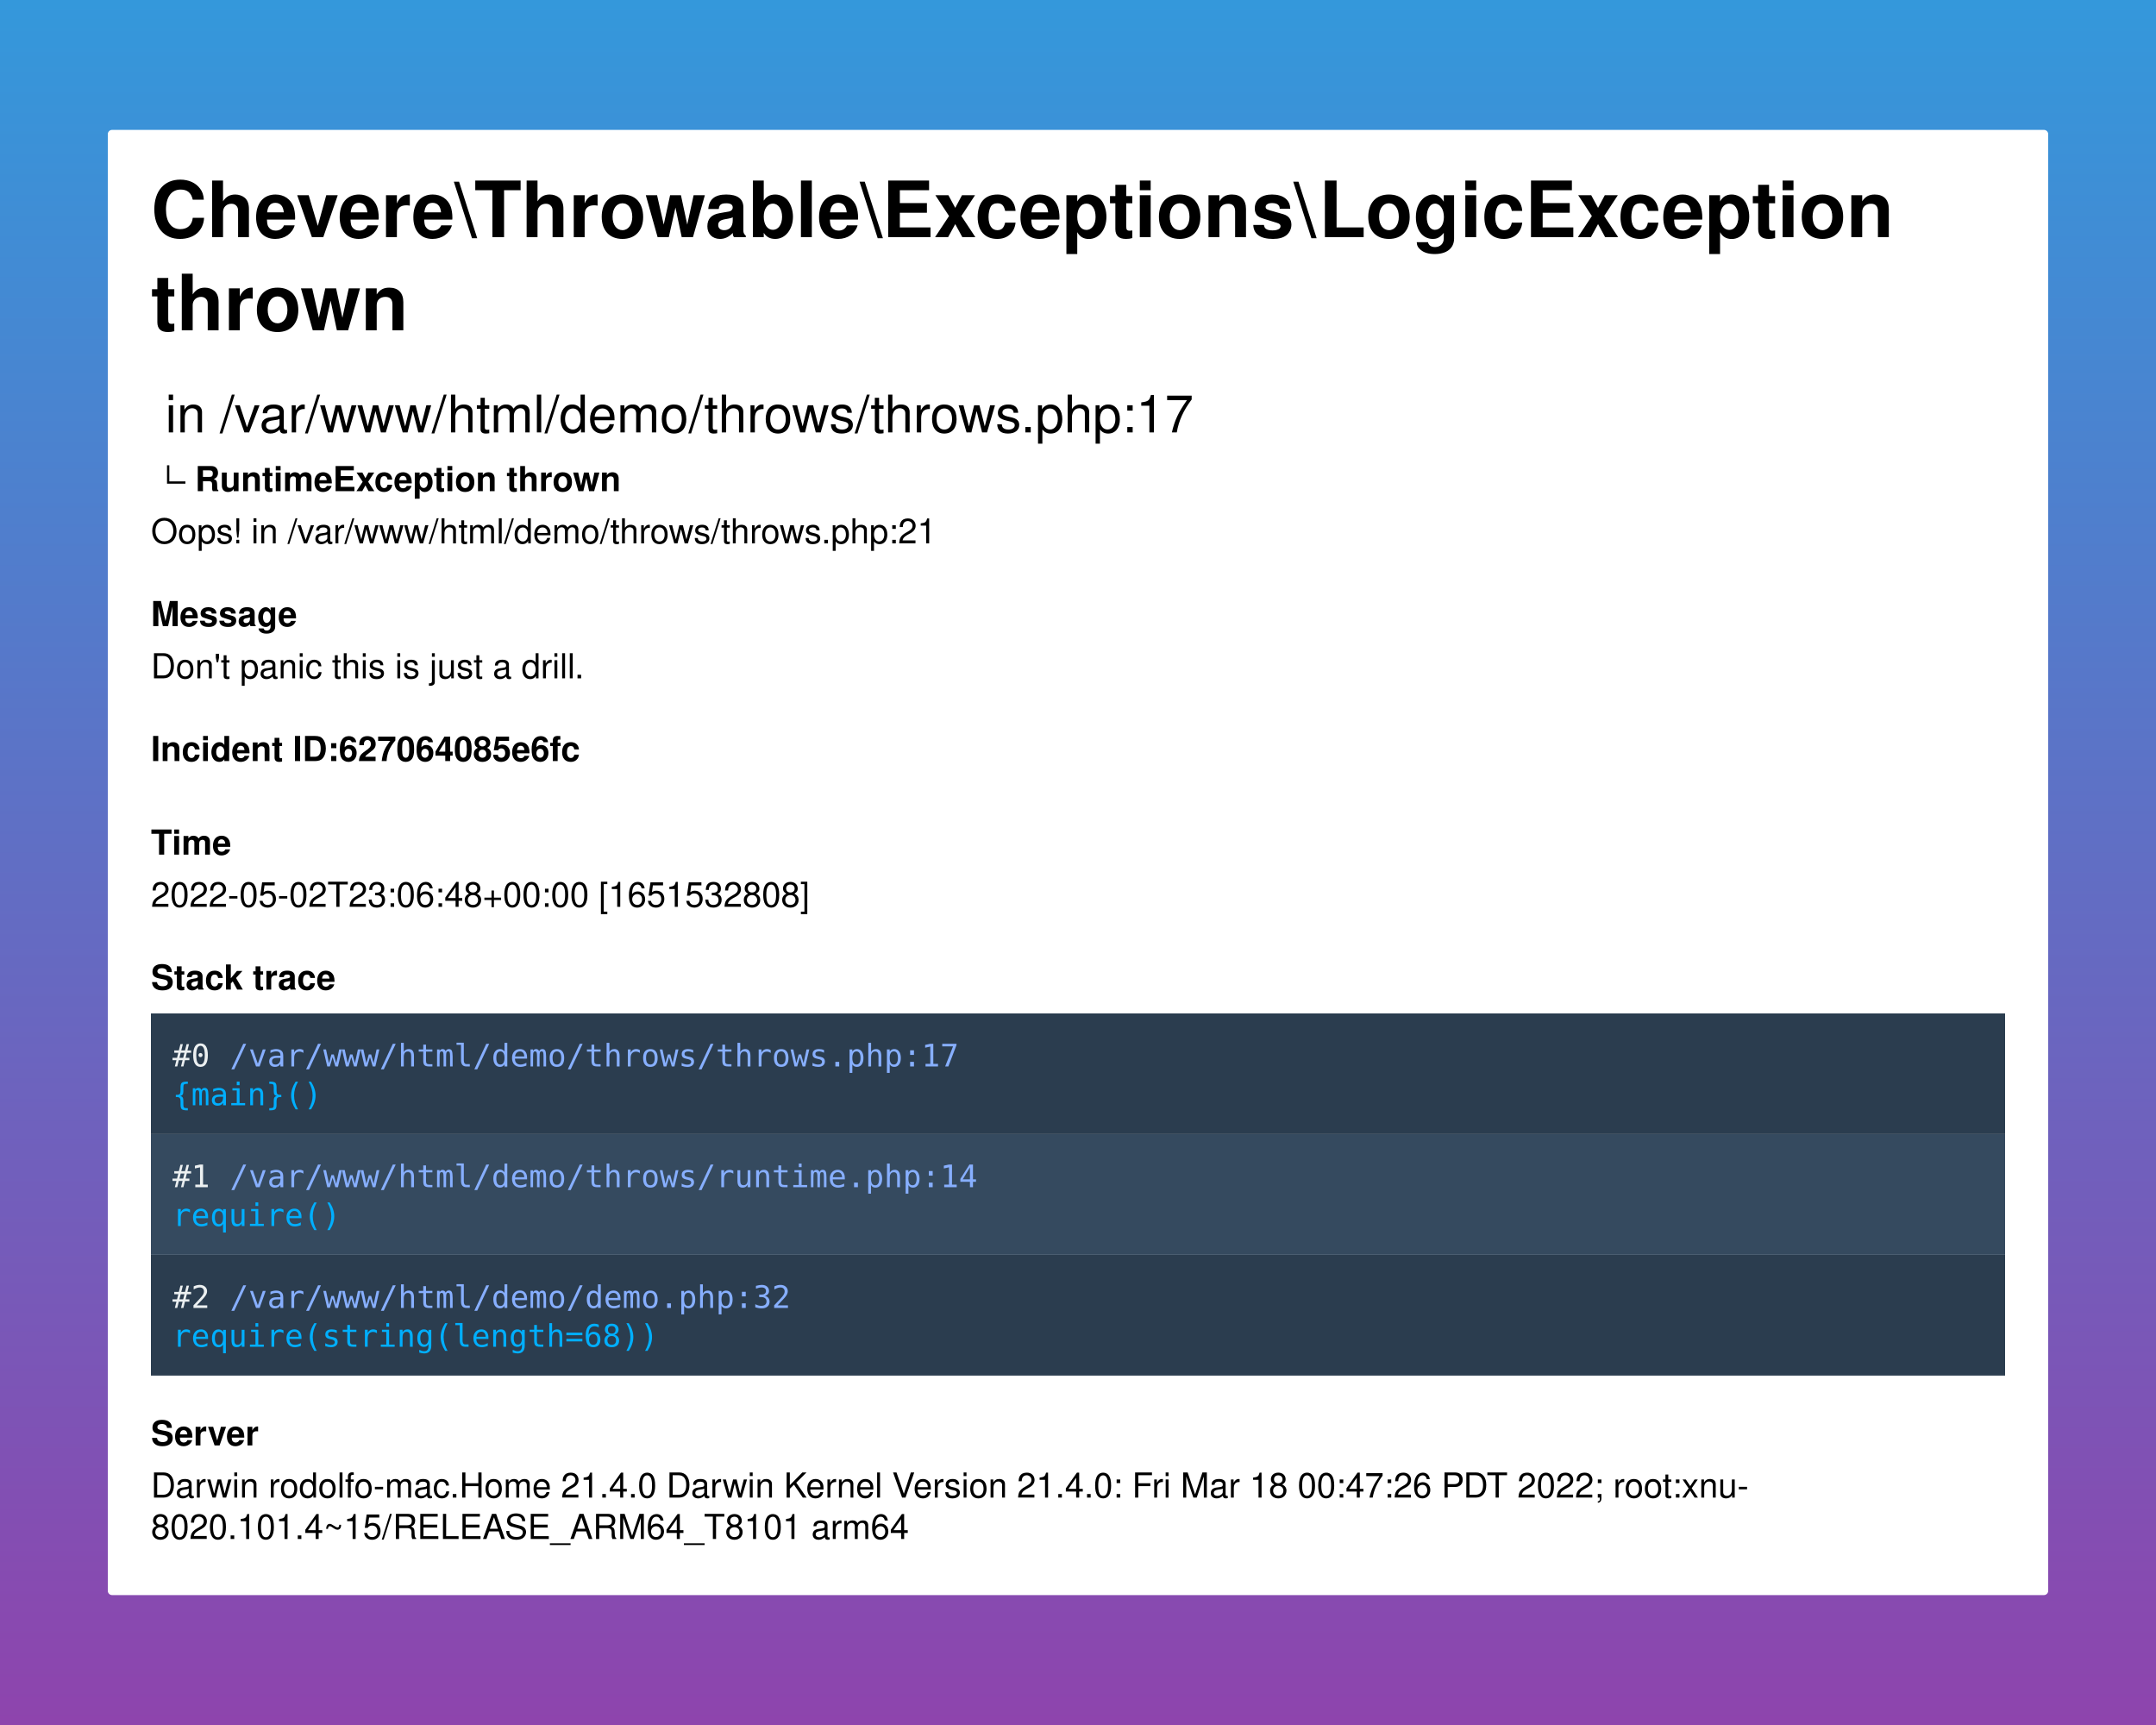
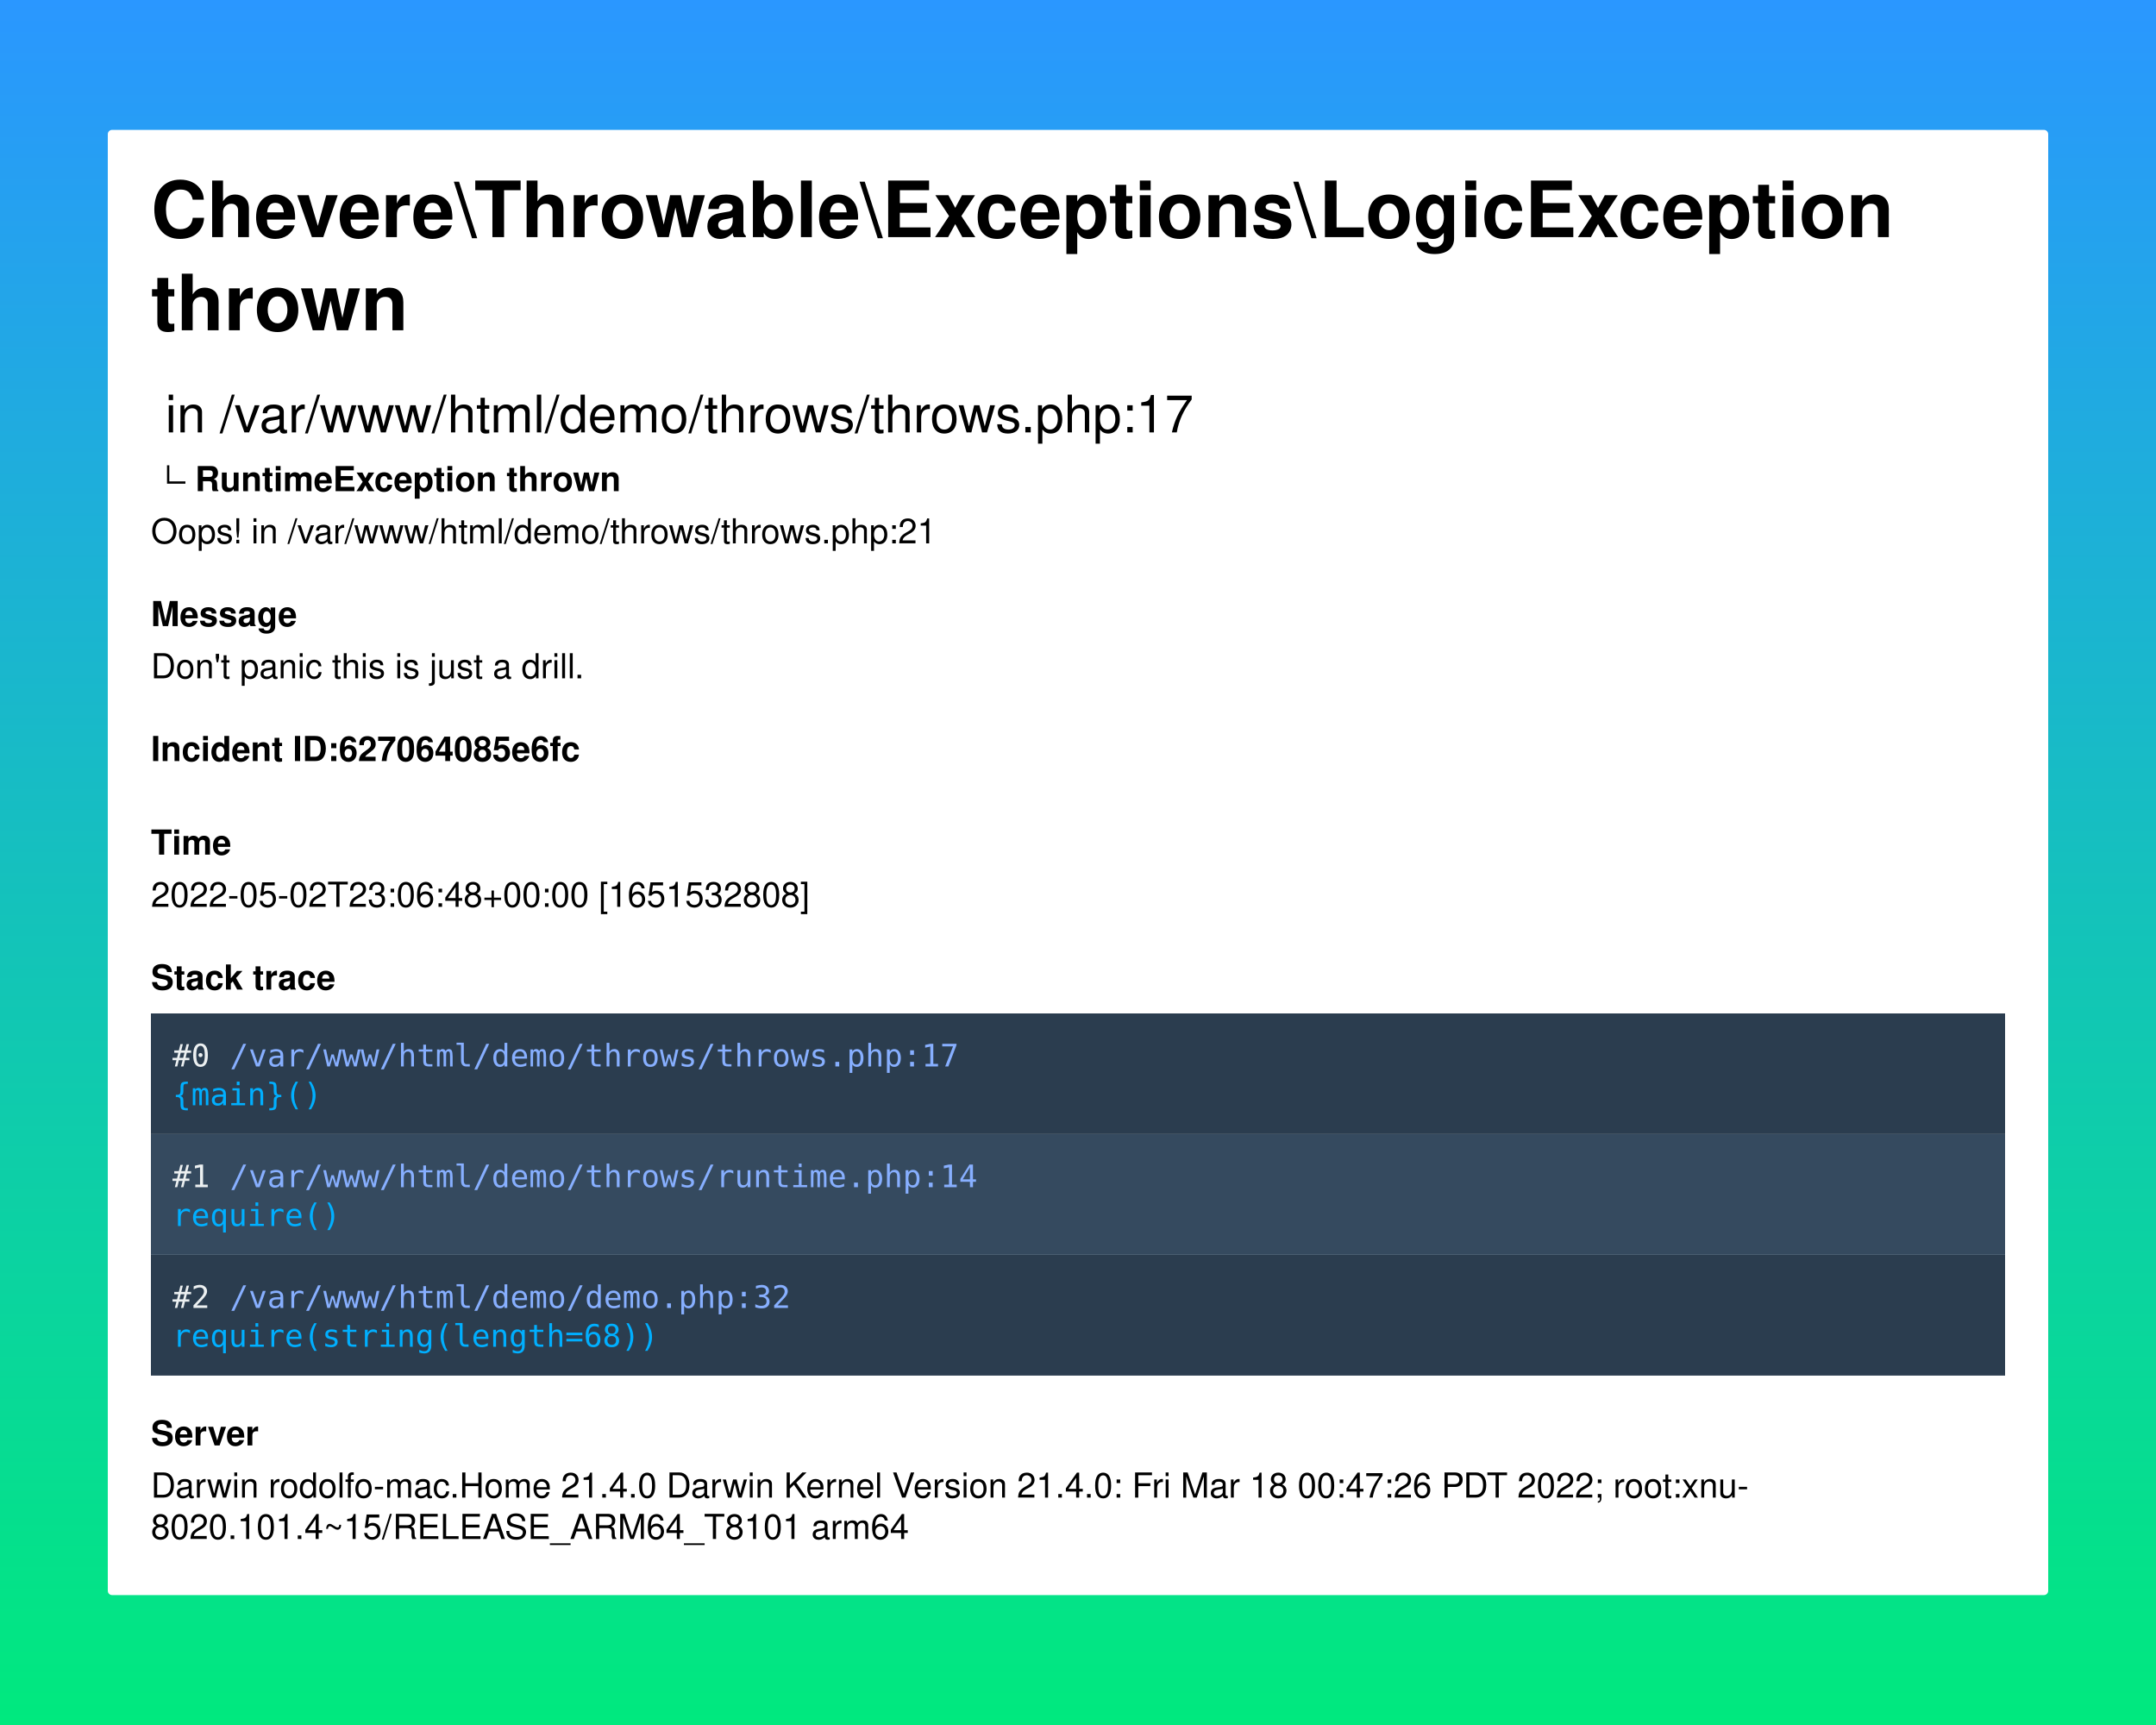
<svg xmlns="http://www.w3.org/2000/svg" data-stacking-context="true" aria-owns="html1" width="1000" height="800" viewBox="0 0 1000 800">
  <defs>
    <linearGradient gradientUnits="userSpaceOnUse" x1="500" y1="0" x2="500" y2="800" id="gradient-0">
-       <stop offset="0" style="stop-color: rgba(52, 152, 219, 1)" />
-       <stop offset="1" style="stop-color: rgb(142, 68, 173);" />
+       <stop offset="0" style="stop-color: rgb(42, 151, 255)" />
+       <stop offset="1" style="stop-color: rgb(0, 233, 126);" />
    </linearGradient>
  </defs>
  <g data-stacking-layer="rootBackgroundAndBorders" />
  <g data-stacking-layer="childStackingContextsWithNegativeStackLevels" />
  <g data-stacking-layer="inFlowNonInlineNonPositionedDescendants" />
  <g data-stacking-layer="nonPositionedFloats" />
  <g data-stacking-layer="inFlowInlineLevelNonPositionedDescendants" />
  <g data-stacking-layer="childStackingContextsWithStackLevelZeroAndPositionedDescendantsWithStackLevelZero" />
  <g data-stacking-layer="childStackingContextsWithPositiveStackLevels" />
  <g data-tag="html" id="html1" data-z-index="auto" data-stacking-context="true" aria-owns="head1 body--flex1">
    <g data-stacking-layer="rootBackgroundAndBorders">
      <rect width="1000" height="800" x="0" y="0" fill="rgb(255, 255, 255)" />
    </g>
    <g data-tag="head" id="head1" data-z-index="auto" data-stacking-context="true" aria-owns="meta1 meta2 style1">
      <g data-tag="meta" id="meta1" data-z-index="auto" data-stacking-context="true" />
      <g data-tag="meta" id="meta2" data-z-index="auto" data-stacking-context="true" />
      <g data-tag="style" id="style1" data-z-index="auto" data-stacking-context="true" />
    </g>
    <g data-tag="body" id="body--flex1" class="body--flex" data-z-index="auto" data-stacking-context="true" role="document" aria-owns="main--stack1">
      <g data-stacking-layer="rootBackgroundAndBorders">
        <rect width="1000" height="800" x="0" y="0" style="fill: url(#gradient-0);" />
      </g>
      <g data-tag="main" id="main--stack1" class="main--stack" data-z-index="auto" data-stacking-context="true" role="main" aria-owns="div1">
        <g data-tag="div" id="div1" data-z-index="auto" data-stacking-context="true" aria-owns="title1 br1 title2 div2 br2 title3 div3 br3 title4 br4 title5 div4 br5 title6 div5 br6 title7 div6">
          <g data-stacking-layer="rootBackgroundAndBorders">
            <rect width="900" height="679.523" x="50" y="60.234" rx="2" ry="2" fill="rgb(255, 255, 255)" />
          </g>
          <g data-tag="div" id="title1" class="title title--scream" data-z-index="auto" data-stacking-context="true" aria-owns="span1">
            <text user-select="auto" style="white-space: pre;" writing-mode="horizontal-tb" word-spacing="0px" unicode-bidi="normal" text-rendering="auto" text-decoration="none solid rgb(0, 0, 0)" text-anchor="start" letter-spacing="normal" font-weight="700" font-variant="normal" font-style="normal" font-stretch="100%" font-size="36px" font-family="Helvetica, Arial, sans-serif" fill="rgb(0, 0, 0)" dominant-baseline="text-after-edge" direction="ltr" color="rgb(0, 0, 0)">
              <tspan x="70" y="119.734" textLength="812.203" lengthAdjust="spacingAndGlyphs">Chevere\Throwable\Exceptions\LogicException </tspan>
              <tspan x="70" y="162.93" textLength="119.977" lengthAdjust="spacingAndGlyphs">thrown </tspan>
            </text>
            <g data-tag="span" id="span1" data-z-index="auto" data-stacking-context="true" aria-owns="span2">
              <g data-tag="span" id="span2" data-z-index="auto" data-stacking-context="true">
                <text user-select="auto" style="white-space: pre;" writing-mode="horizontal-tb" word-spacing="0px" unicode-bidi="normal" text-rendering="auto" text-decoration="none solid rgb(0, 0, 0)" text-anchor="start" letter-spacing="normal" font-weight="400" font-variant="normal" font-style="normal" font-stretch="100%" font-size="24.012px" font-family="Helvetica, Arial, sans-serif" fill="rgb(0, 0, 0)" dominant-baseline="text-after-edge" direction="ltr" color="rgb(0, 0, 0)">
                  <tspan x="70" y="178.219" textLength="0" lengthAdjust="spacingAndGlyphs">
</tspan>
                  <tspan x="70" y="207.031" textLength="6.672" lengthAdjust="spacingAndGlyphs"> </tspan>
                </text>
              </g>
              <text user-select="auto" style="white-space: pre;" writing-mode="horizontal-tb" word-spacing="0px" unicode-bidi="normal" text-rendering="auto" text-decoration="none solid rgb(0, 0, 0)" text-anchor="start" letter-spacing="normal" font-weight="400" font-variant="normal" font-style="normal" font-stretch="100%" font-size="24.012px" font-family="Helvetica, Arial, sans-serif" fill="rgb(0, 0, 0)" dominant-baseline="text-after-edge" direction="ltr" color="rgb(0, 0, 0)">
                <tspan x="76.672" y="207.031" textLength="477.672" lengthAdjust="spacingAndGlyphs">in /var/www/html/demo/throws/throws.php:17</tspan>
              </text>
            </g>
          </g>
          <g data-tag="br" id="br1" data-z-index="auto" data-stacking-context="true" />
          <g data-tag="div" id="title2" class="title" data-z-index="auto" data-stacking-context="true" aria-owns="hide1">
            <g data-stacking-layer="inFlowNonInlineNonPositionedDescendants">
              <g data-tag="span" id="hide1" class="hide" data-z-index="auto" data-stacking-context="true" opacity="0" />
            </g>
            <text user-select="auto" style="white-space: pre;" writing-mode="horizontal-tb" word-spacing="0px" unicode-bidi="normal" text-rendering="auto" text-decoration="none solid rgb(0, 0, 0)" text-anchor="start" letter-spacing="normal" font-weight="700" font-variant="normal" font-style="normal" font-stretch="100%" font-size="16px" font-family="Helvetica, Arial, sans-serif" fill="rgb(0, 0, 0)" dominant-baseline="text-after-edge" direction="ltr" color="rgb(0, 0, 0)">
              <tspan x="70" y="232.133" textLength="218.672" lengthAdjust="spacingAndGlyphs">└ RuntimeException thrown</tspan>
            </text>
          </g>
          <g data-tag="div" id="div2" data-z-index="auto" data-stacking-context="true">
            <text user-select="auto" style="white-space: pre;" writing-mode="horizontal-tb" word-spacing="0px" unicode-bidi="normal" text-rendering="auto" text-decoration="none solid rgb(0, 0, 0)" text-anchor="start" letter-spacing="normal" font-weight="400" font-variant="normal" font-style="normal" font-stretch="100%" font-size="16px" font-family="Helvetica, Arial, sans-serif" fill="rgb(0, 0, 0)" dominant-baseline="text-after-edge" direction="ltr" color="rgb(0, 0, 0)">
              <tspan x="70" y="256.328" textLength="365.477" lengthAdjust="spacingAndGlyphs">Oops! in /var/www/html/demo/throws/throws.php:21</tspan>
            </text>
          </g>
          <g data-tag="br" id="br2" data-z-index="auto" data-stacking-context="true" />
          <g data-tag="div" id="title3" class="title" data-z-index="auto" data-stacking-context="true" aria-owns="hide2">
            <g data-stacking-layer="inFlowNonInlineNonPositionedDescendants">
              <g data-tag="span" id="hide2" class="hide" data-z-index="auto" data-stacking-context="true" opacity="0" />
            </g>
            <text user-select="auto" style="white-space: pre;" writing-mode="horizontal-tb" word-spacing="0px" unicode-bidi="normal" text-rendering="auto" text-decoration="none solid rgb(0, 0, 0)" text-anchor="start" letter-spacing="normal" font-weight="700" font-variant="normal" font-style="normal" font-stretch="100%" font-size="16px" font-family="Helvetica, Arial, sans-serif" fill="rgb(0, 0, 0)" dominant-baseline="text-after-edge" direction="ltr" color="rgb(0, 0, 0)">
              <tspan x="70" y="294.719" textLength="67.594" lengthAdjust="spacingAndGlyphs">Message</tspan>
            </text>
          </g>
          <g data-tag="div" id="div3" data-z-index="auto" data-stacking-context="true">
            <text user-select="auto" style="white-space: pre;" writing-mode="horizontal-tb" word-spacing="0px" unicode-bidi="normal" text-rendering="auto" text-decoration="none solid rgb(0, 0, 0)" text-anchor="start" letter-spacing="normal" font-weight="400" font-variant="normal" font-style="normal" font-stretch="100%" font-size="16px" font-family="Helvetica, Arial, sans-serif" fill="rgb(0, 0, 0)" dominant-baseline="text-after-edge" direction="ltr" color="rgb(0, 0, 0)">
              <tspan x="70" y="318.914" textLength="201.359" lengthAdjust="spacingAndGlyphs">Don't panic this is just a drill.</tspan>
            </text>
          </g>
          <g data-tag="br" id="br3" data-z-index="auto" data-stacking-context="true" />
          <g data-tag="div" id="title4" class="title" data-z-index="auto" data-stacking-context="true" aria-owns="hide3">
            <g data-stacking-layer="inFlowNonInlineNonPositionedDescendants">
              <g data-tag="span" id="hide3" class="hide" data-z-index="auto" data-stacking-context="true" opacity="0" />
            </g>
            <text user-select="auto" style="white-space: pre;" writing-mode="horizontal-tb" word-spacing="0px" unicode-bidi="normal" text-rendering="auto" text-decoration="none solid rgb(0, 0, 0)" text-anchor="start" letter-spacing="normal" font-weight="700" font-variant="normal" font-style="normal" font-stretch="100%" font-size="16px" font-family="Helvetica, Arial, sans-serif" fill="rgb(0, 0, 0)" dominant-baseline="text-after-edge" direction="ltr" color="rgb(0, 0, 0)">
              <tspan x="70" y="357.305" textLength="199.219" lengthAdjust="spacingAndGlyphs">Incident ID:627064085e6fc</tspan>
            </text>
          </g>
          <g data-tag="br" id="br4" data-z-index="auto" data-stacking-context="true" />
          <g data-tag="div" id="title5" class="title" data-z-index="auto" data-stacking-context="true" aria-owns="hide4">
            <g data-stacking-layer="inFlowNonInlineNonPositionedDescendants">
              <g data-tag="span" id="hide4" class="hide" data-z-index="auto" data-stacking-context="true" opacity="0" />
            </g>
            <text user-select="auto" style="white-space: pre;" writing-mode="horizontal-tb" word-spacing="0px" unicode-bidi="normal" text-rendering="auto" text-decoration="none solid rgb(0, 0, 0)" text-anchor="start" letter-spacing="normal" font-weight="700" font-variant="normal" font-style="normal" font-stretch="100%" font-size="16px" font-family="Helvetica, Arial, sans-serif" fill="rgb(0, 0, 0)" dominant-baseline="text-after-edge" direction="ltr" color="rgb(0, 0, 0)">
              <tspan x="70" y="400.695" textLength="37.062" lengthAdjust="spacingAndGlyphs">Time</tspan>
            </text>
          </g>
          <g data-tag="div" id="div4" data-z-index="auto" data-stacking-context="true">
            <text user-select="auto" style="white-space: pre;" writing-mode="horizontal-tb" word-spacing="0px" unicode-bidi="normal" text-rendering="auto" text-decoration="none solid rgb(0, 0, 0)" text-anchor="start" letter-spacing="normal" font-weight="400" font-variant="normal" font-style="normal" font-stretch="100%" font-size="16px" font-family="Helvetica, Arial, sans-serif" fill="rgb(0, 0, 0)" dominant-baseline="text-after-edge" direction="ltr" color="rgb(0, 0, 0)">
              <tspan x="70" y="424.891" textLength="305.602" lengthAdjust="spacingAndGlyphs">2022-05-02T23:06:48+00:00 [1651532808]</tspan>
            </text>
          </g>
          <g data-tag="br" id="br5" data-z-index="auto" data-stacking-context="true" />
          <g data-tag="div" id="title6" class="title" data-z-index="auto" data-stacking-context="true" aria-owns="hide5">
            <g data-stacking-layer="inFlowNonInlineNonPositionedDescendants">
              <g data-tag="span" id="hide5" class="hide" data-z-index="auto" data-stacking-context="true" opacity="0" />
            </g>
            <text user-select="auto" style="white-space: pre;" writing-mode="horizontal-tb" word-spacing="0px" unicode-bidi="normal" text-rendering="auto" text-decoration="none solid rgb(0, 0, 0)" text-anchor="start" letter-spacing="normal" font-weight="700" font-variant="normal" font-style="normal" font-stretch="100%" font-size="16px" font-family="Helvetica, Arial, sans-serif" fill="rgb(0, 0, 0)" dominant-baseline="text-after-edge" direction="ltr" color="rgb(0, 0, 0)">
              <tspan x="70" y="463.281" textLength="85.391" lengthAdjust="spacingAndGlyphs">Stack trace</tspan>
            </text>
          </g>
          <g data-tag="div" id="div5" data-z-index="auto" data-stacking-context="true" aria-owns="hr1 pre1 hr2 pre2 hr3 pre3 hr4">
            <g data-tag="div" id="hr1" class="hr" data-z-index="auto" data-stacking-context="true" aria-owns="span3">
              <g data-tag="span" id="span3" data-z-index="auto" data-stacking-context="true" opacity="0" />
            </g>
            <g data-tag="div" id="pre1" class="pre pre--stack-entry " data-z-index="auto" data-stacking-context="true" mask="url(#mask-for-pre11)" aria-owns="span4 span5 span6 span7">
              <g data-stacking-layer="rootBackgroundAndBorders">
                <rect width="860" height="56" x="70" y="469.977" fill="rgb(43, 61, 79)" />
              </g>
              <mask id="mask-for-pre11">
                <rect width="860" height="56" x="70" y="469.977" fill="#ffffff" />
              </mask>
              <text user-select="auto" style="white-space: pre;" writing-mode="horizontal-tb" word-spacing="0px" unicode-bidi="normal" text-rendering="auto" text-decoration="none solid rgb(236, 240, 241)" text-anchor="start" letter-spacing="normal" font-weight="400" font-variant="normal" font-style="normal" font-stretch="100%" font-size="14.4px" font-family="&quot;Fira Code Retina&quot;, &quot;Operator Mono&quot;, Inconsolata, Consolas, monospace, sans-serif" fill="rgb(236, 240, 241)" dominant-baseline="text-after-edge" direction="ltr" color="rgb(236, 240, 241)">
                <tspan x="80" y="497.977" textLength="26.586" lengthAdjust="spacingAndGlyphs">#0 </tspan>
              </text>
              <g data-tag="span" id="span4" data-z-index="auto" data-stacking-context="true">
                <text user-select="auto" style="white-space: pre;" writing-mode="horizontal-tb" word-spacing="0px" unicode-bidi="normal" text-rendering="auto" text-decoration="none solid rgb(135, 175, 255)" text-anchor="start" letter-spacing="normal" font-weight="400" font-variant="normal" font-style="normal" font-stretch="100%" font-size="14.4px" font-family="&quot;Fira Code Retina&quot;, &quot;Operator Mono&quot;, Inconsolata, Consolas, monospace, sans-serif" fill="rgb(135, 175, 255)" dominant-baseline="text-after-edge" direction="ltr" color="rgb(135, 175, 255)">
                  <tspan x="106.586" y="497.977" textLength="345.57" lengthAdjust="spacingAndGlyphs">/var/www/html/demo/throws/throws.php:17</tspan>
                </text>
              </g>
              <text user-select="auto" style="white-space: pre;" writing-mode="horizontal-tb" word-spacing="0px" unicode-bidi="normal" text-rendering="auto" text-decoration="none solid rgb(236, 240, 241)" text-anchor="start" letter-spacing="normal" font-weight="400" font-variant="normal" font-style="normal" font-stretch="100%" font-size="14.4px" font-family="&quot;Fira Code Retina&quot;, &quot;Operator Mono&quot;, Inconsolata, Consolas, monospace, sans-serif" fill="rgb(236, 240, 241)" dominant-baseline="text-after-edge" direction="ltr" color="rgb(236, 240, 241)">
                <tspan x="452.156" y="497.977" textLength="0" lengthAdjust="spacingAndGlyphs">
</tspan>
              </text>
              <g data-tag="span" id="span5" data-z-index="auto" data-stacking-context="true" />
              <g data-tag="span" id="span6" data-z-index="auto" data-stacking-context="true" />
              <g data-tag="span" id="span7" data-z-index="auto" data-stacking-context="true">
                <text user-select="auto" style="white-space: pre;" writing-mode="horizontal-tb" word-spacing="0px" unicode-bidi="normal" text-rendering="auto" text-decoration="none solid rgb(0, 175, 255)" text-anchor="start" letter-spacing="normal" font-weight="400" font-variant="normal" font-style="normal" font-stretch="100%" font-size="14.4px" font-family="&quot;Fira Code Retina&quot;, &quot;Operator Mono&quot;, Inconsolata, Consolas, monospace, sans-serif" fill="rgb(0, 175, 255)" dominant-baseline="text-after-edge" direction="ltr" color="rgb(0, 175, 255)">
                  <tspan x="80" y="515.977" textLength="70.891" lengthAdjust="spacingAndGlyphs">{main}()</tspan>
                </text>
              </g>
            </g>
            <g data-tag="div" id="hr2" class="hr" data-z-index="auto" data-stacking-context="true" aria-owns="span8">
              <g data-tag="span" id="span8" data-z-index="auto" data-stacking-context="true" opacity="0" />
            </g>
            <g data-tag="div" id="pre2" class="pre pre--stack-entry entry--even" data-z-index="auto" data-stacking-context="true" mask="url(#mask-for-pre21)" aria-owns="span9 span10 span11 span12">
              <g data-stacking-layer="rootBackgroundAndBorders">
                <rect width="860" height="56" x="70" y="525.977" fill="rgb(53, 74, 95)" />
              </g>
              <mask id="mask-for-pre21">
                <rect width="860" height="56" x="70" y="525.977" fill="#ffffff" />
              </mask>
              <text user-select="auto" style="white-space: pre;" writing-mode="horizontal-tb" word-spacing="0px" unicode-bidi="normal" text-rendering="auto" text-decoration="none solid rgb(236, 240, 241)" text-anchor="start" letter-spacing="normal" font-weight="400" font-variant="normal" font-style="normal" font-stretch="100%" font-size="14.4px" font-family="&quot;Fira Code Retina&quot;, &quot;Operator Mono&quot;, Inconsolata, Consolas, monospace, sans-serif" fill="rgb(236, 240, 241)" dominant-baseline="text-after-edge" direction="ltr" color="rgb(236, 240, 241)">
                <tspan x="80" y="553.977" textLength="26.586" lengthAdjust="spacingAndGlyphs">#1 </tspan>
              </text>
              <g data-tag="span" id="span9" data-z-index="auto" data-stacking-context="true">
                <text user-select="auto" style="white-space: pre;" writing-mode="horizontal-tb" word-spacing="0px" unicode-bidi="normal" text-rendering="auto" text-decoration="none solid rgb(135, 175, 255)" text-anchor="start" letter-spacing="normal" font-weight="400" font-variant="normal" font-style="normal" font-stretch="100%" font-size="14.4px" font-family="&quot;Fira Code Retina&quot;, &quot;Operator Mono&quot;, Inconsolata, Consolas, monospace, sans-serif" fill="rgb(135, 175, 255)" dominant-baseline="text-after-edge" direction="ltr" color="rgb(135, 175, 255)">
                  <tspan x="106.586" y="553.977" textLength="354.43" lengthAdjust="spacingAndGlyphs">/var/www/html/demo/throws/runtime.php:14</tspan>
                </text>
              </g>
              <text user-select="auto" style="white-space: pre;" writing-mode="horizontal-tb" word-spacing="0px" unicode-bidi="normal" text-rendering="auto" text-decoration="none solid rgb(236, 240, 241)" text-anchor="start" letter-spacing="normal" font-weight="400" font-variant="normal" font-style="normal" font-stretch="100%" font-size="14.4px" font-family="&quot;Fira Code Retina&quot;, &quot;Operator Mono&quot;, Inconsolata, Consolas, monospace, sans-serif" fill="rgb(236, 240, 241)" dominant-baseline="text-after-edge" direction="ltr" color="rgb(236, 240, 241)">
                <tspan x="461.016" y="553.977" textLength="0" lengthAdjust="spacingAndGlyphs">
</tspan>
              </text>
              <g data-tag="span" id="span10" data-z-index="auto" data-stacking-context="true" />
              <g data-tag="span" id="span11" data-z-index="auto" data-stacking-context="true" />
              <g data-tag="span" id="span12" data-z-index="auto" data-stacking-context="true">
                <text user-select="auto" style="white-space: pre;" writing-mode="horizontal-tb" word-spacing="0px" unicode-bidi="normal" text-rendering="auto" text-decoration="none solid rgb(0, 175, 255)" text-anchor="start" letter-spacing="normal" font-weight="400" font-variant="normal" font-style="normal" font-stretch="100%" font-size="14.4px" font-family="&quot;Fira Code Retina&quot;, &quot;Operator Mono&quot;, Inconsolata, Consolas, monospace, sans-serif" fill="rgb(0, 175, 255)" dominant-baseline="text-after-edge" direction="ltr" color="rgb(0, 175, 255)">
                  <tspan x="80" y="571.977" textLength="79.75" lengthAdjust="spacingAndGlyphs">require()</tspan>
                </text>
              </g>
            </g>
            <g data-tag="div" id="hr3" class="hr" data-z-index="auto" data-stacking-context="true" aria-owns="span13">
              <g data-tag="span" id="span13" data-z-index="auto" data-stacking-context="true" opacity="0" />
            </g>
            <g data-tag="div" id="pre3" class="pre pre--stack-entry " data-z-index="auto" data-stacking-context="true" mask="url(#mask-for-pre31)" aria-owns="span14 span15 span16 span17">
              <g data-stacking-layer="rootBackgroundAndBorders">
                <rect width="860" height="56" x="70" y="581.977" fill="rgb(43, 61, 79)" />
              </g>
              <mask id="mask-for-pre31">
                <rect width="860" height="56" x="70" y="581.977" fill="#ffffff" />
              </mask>
              <text user-select="auto" style="white-space: pre;" writing-mode="horizontal-tb" word-spacing="0px" unicode-bidi="normal" text-rendering="auto" text-decoration="none solid rgb(236, 240, 241)" text-anchor="start" letter-spacing="normal" font-weight="400" font-variant="normal" font-style="normal" font-stretch="100%" font-size="14.4px" font-family="&quot;Fira Code Retina&quot;, &quot;Operator Mono&quot;, Inconsolata, Consolas, monospace, sans-serif" fill="rgb(236, 240, 241)" dominant-baseline="text-after-edge" direction="ltr" color="rgb(236, 240, 241)">
                <tspan x="80" y="609.977" textLength="26.586" lengthAdjust="spacingAndGlyphs">#2 </tspan>
              </text>
              <g data-tag="span" id="span14" data-z-index="auto" data-stacking-context="true">
                <text user-select="auto" style="white-space: pre;" writing-mode="horizontal-tb" word-spacing="0px" unicode-bidi="normal" text-rendering="auto" text-decoration="none solid rgb(135, 175, 255)" text-anchor="start" letter-spacing="normal" font-weight="400" font-variant="normal" font-style="normal" font-stretch="100%" font-size="14.4px" font-family="&quot;Fira Code Retina&quot;, &quot;Operator Mono&quot;, Inconsolata, Consolas, monospace, sans-serif" fill="rgb(135, 175, 255)" dominant-baseline="text-after-edge" direction="ltr" color="rgb(135, 175, 255)">
                  <tspan x="106.586" y="609.977" textLength="265.82" lengthAdjust="spacingAndGlyphs">/var/www/html/demo/demo.php:32</tspan>
                </text>
              </g>
              <text user-select="auto" style="white-space: pre;" writing-mode="horizontal-tb" word-spacing="0px" unicode-bidi="normal" text-rendering="auto" text-decoration="none solid rgb(236, 240, 241)" text-anchor="start" letter-spacing="normal" font-weight="400" font-variant="normal" font-style="normal" font-stretch="100%" font-size="14.4px" font-family="&quot;Fira Code Retina&quot;, &quot;Operator Mono&quot;, Inconsolata, Consolas, monospace, sans-serif" fill="rgb(236, 240, 241)" dominant-baseline="text-after-edge" direction="ltr" color="rgb(236, 240, 241)">
                <tspan x="372.406" y="609.977" textLength="0" lengthAdjust="spacingAndGlyphs">
</tspan>
              </text>
              <g data-tag="span" id="span15" data-z-index="auto" data-stacking-context="true" />
              <g data-tag="span" id="span16" data-z-index="auto" data-stacking-context="true" />
              <g data-tag="span" id="span17" data-z-index="auto" data-stacking-context="true">
                <text user-select="auto" style="white-space: pre;" writing-mode="horizontal-tb" word-spacing="0px" unicode-bidi="normal" text-rendering="auto" text-decoration="none solid rgb(0, 175, 255)" text-anchor="start" letter-spacing="normal" font-weight="400" font-variant="normal" font-style="normal" font-stretch="100%" font-size="14.4px" font-family="&quot;Fira Code Retina&quot;, &quot;Operator Mono&quot;, Inconsolata, Consolas, monospace, sans-serif" fill="rgb(0, 175, 255)" dominant-baseline="text-after-edge" direction="ltr" color="rgb(0, 175, 255)">
                  <tspan x="80" y="627.977" textLength="230.383" lengthAdjust="spacingAndGlyphs">require(string(length=68))</tspan>
                </text>
              </g>
            </g>
            <g data-tag="div" id="hr4" class="hr" data-z-index="auto" data-stacking-context="true" aria-owns="span18">
              <g data-tag="span" id="span18" data-z-index="auto" data-stacking-context="true" opacity="0" />
            </g>
          </g>
          <g data-tag="br" id="br6" data-z-index="auto" data-stacking-context="true" />
          <g data-tag="div" id="title7" class="title" data-z-index="auto" data-stacking-context="true" aria-owns="hide6">
            <g data-stacking-layer="inFlowNonInlineNonPositionedDescendants">
              <g data-tag="span" id="hide6" class="hide" data-z-index="auto" data-stacking-context="true" opacity="0" />
            </g>
            <text user-select="auto" style="white-space: pre;" writing-mode="horizontal-tb" word-spacing="0px" unicode-bidi="normal" text-rendering="auto" text-decoration="none solid rgb(0, 0, 0)" text-anchor="start" letter-spacing="normal" font-weight="700" font-variant="normal" font-style="normal" font-stretch="100%" font-size="16px" font-family="Helvetica, Arial, sans-serif" fill="rgb(0, 0, 0)" dominant-baseline="text-after-edge" direction="ltr" color="rgb(0, 0, 0)">
              <tspan x="70" y="674.672" textLength="49.82" lengthAdjust="spacingAndGlyphs">Server</tspan>
            </text>
          </g>
          <g data-tag="div" id="div6" data-z-index="auto" data-stacking-context="true">
            <text user-select="auto" style="white-space: pre;" writing-mode="horizontal-tb" word-spacing="0px" unicode-bidi="normal" text-rendering="auto" text-decoration="none solid rgb(0, 0, 0)" text-anchor="start" letter-spacing="normal" font-weight="400" font-variant="normal" font-style="normal" font-stretch="100%" font-size="16px" font-family="Helvetica, Arial, sans-serif" fill="rgb(0, 0, 0)" dominant-baseline="text-after-edge" direction="ltr" color="rgb(0, 0, 0)">
              <tspan x="70" y="698.867" textLength="743.195" lengthAdjust="spacingAndGlyphs">Darwin rodolfo-mac.Home 21.4.0 Darwin Kernel Version 21.4.0: Fri Mar 18 00:47:26 PDT 2022; root:xnu-</tspan>
              <tspan x="70" y="718.062" textLength="351.789" lengthAdjust="spacingAndGlyphs">8020.101.4~15/RELEASE_ARM64_T8101 arm64</tspan>
            </text>
          </g>
        </g>
      </g>
    </g>
  </g>
</svg>
